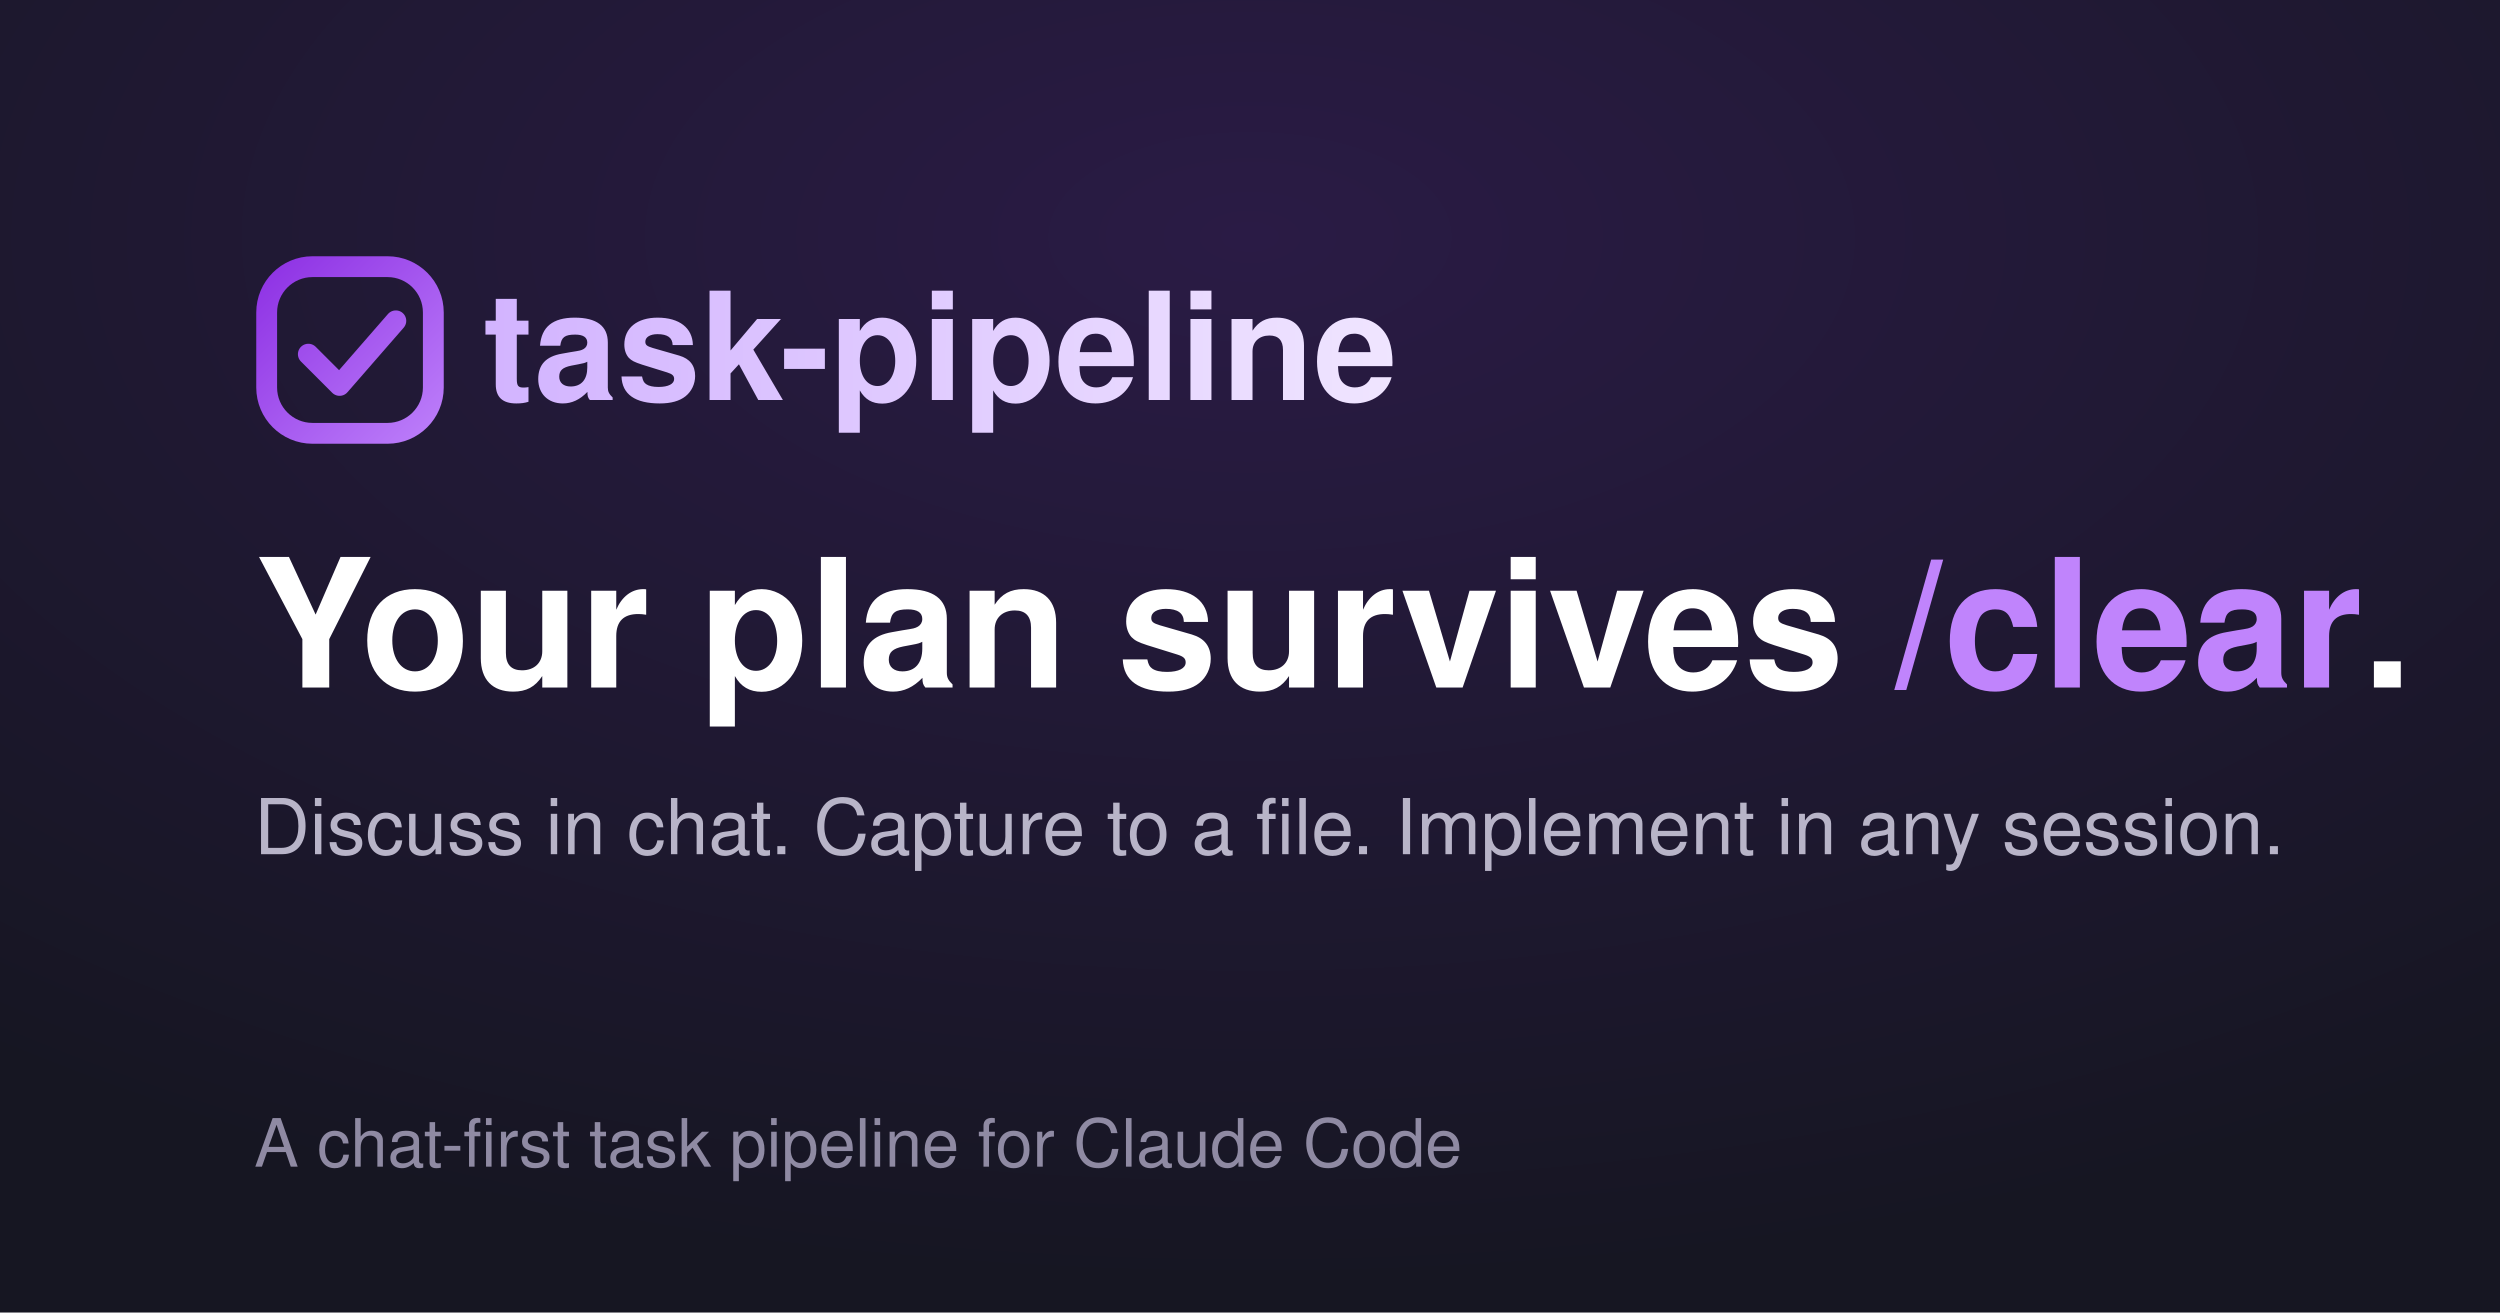
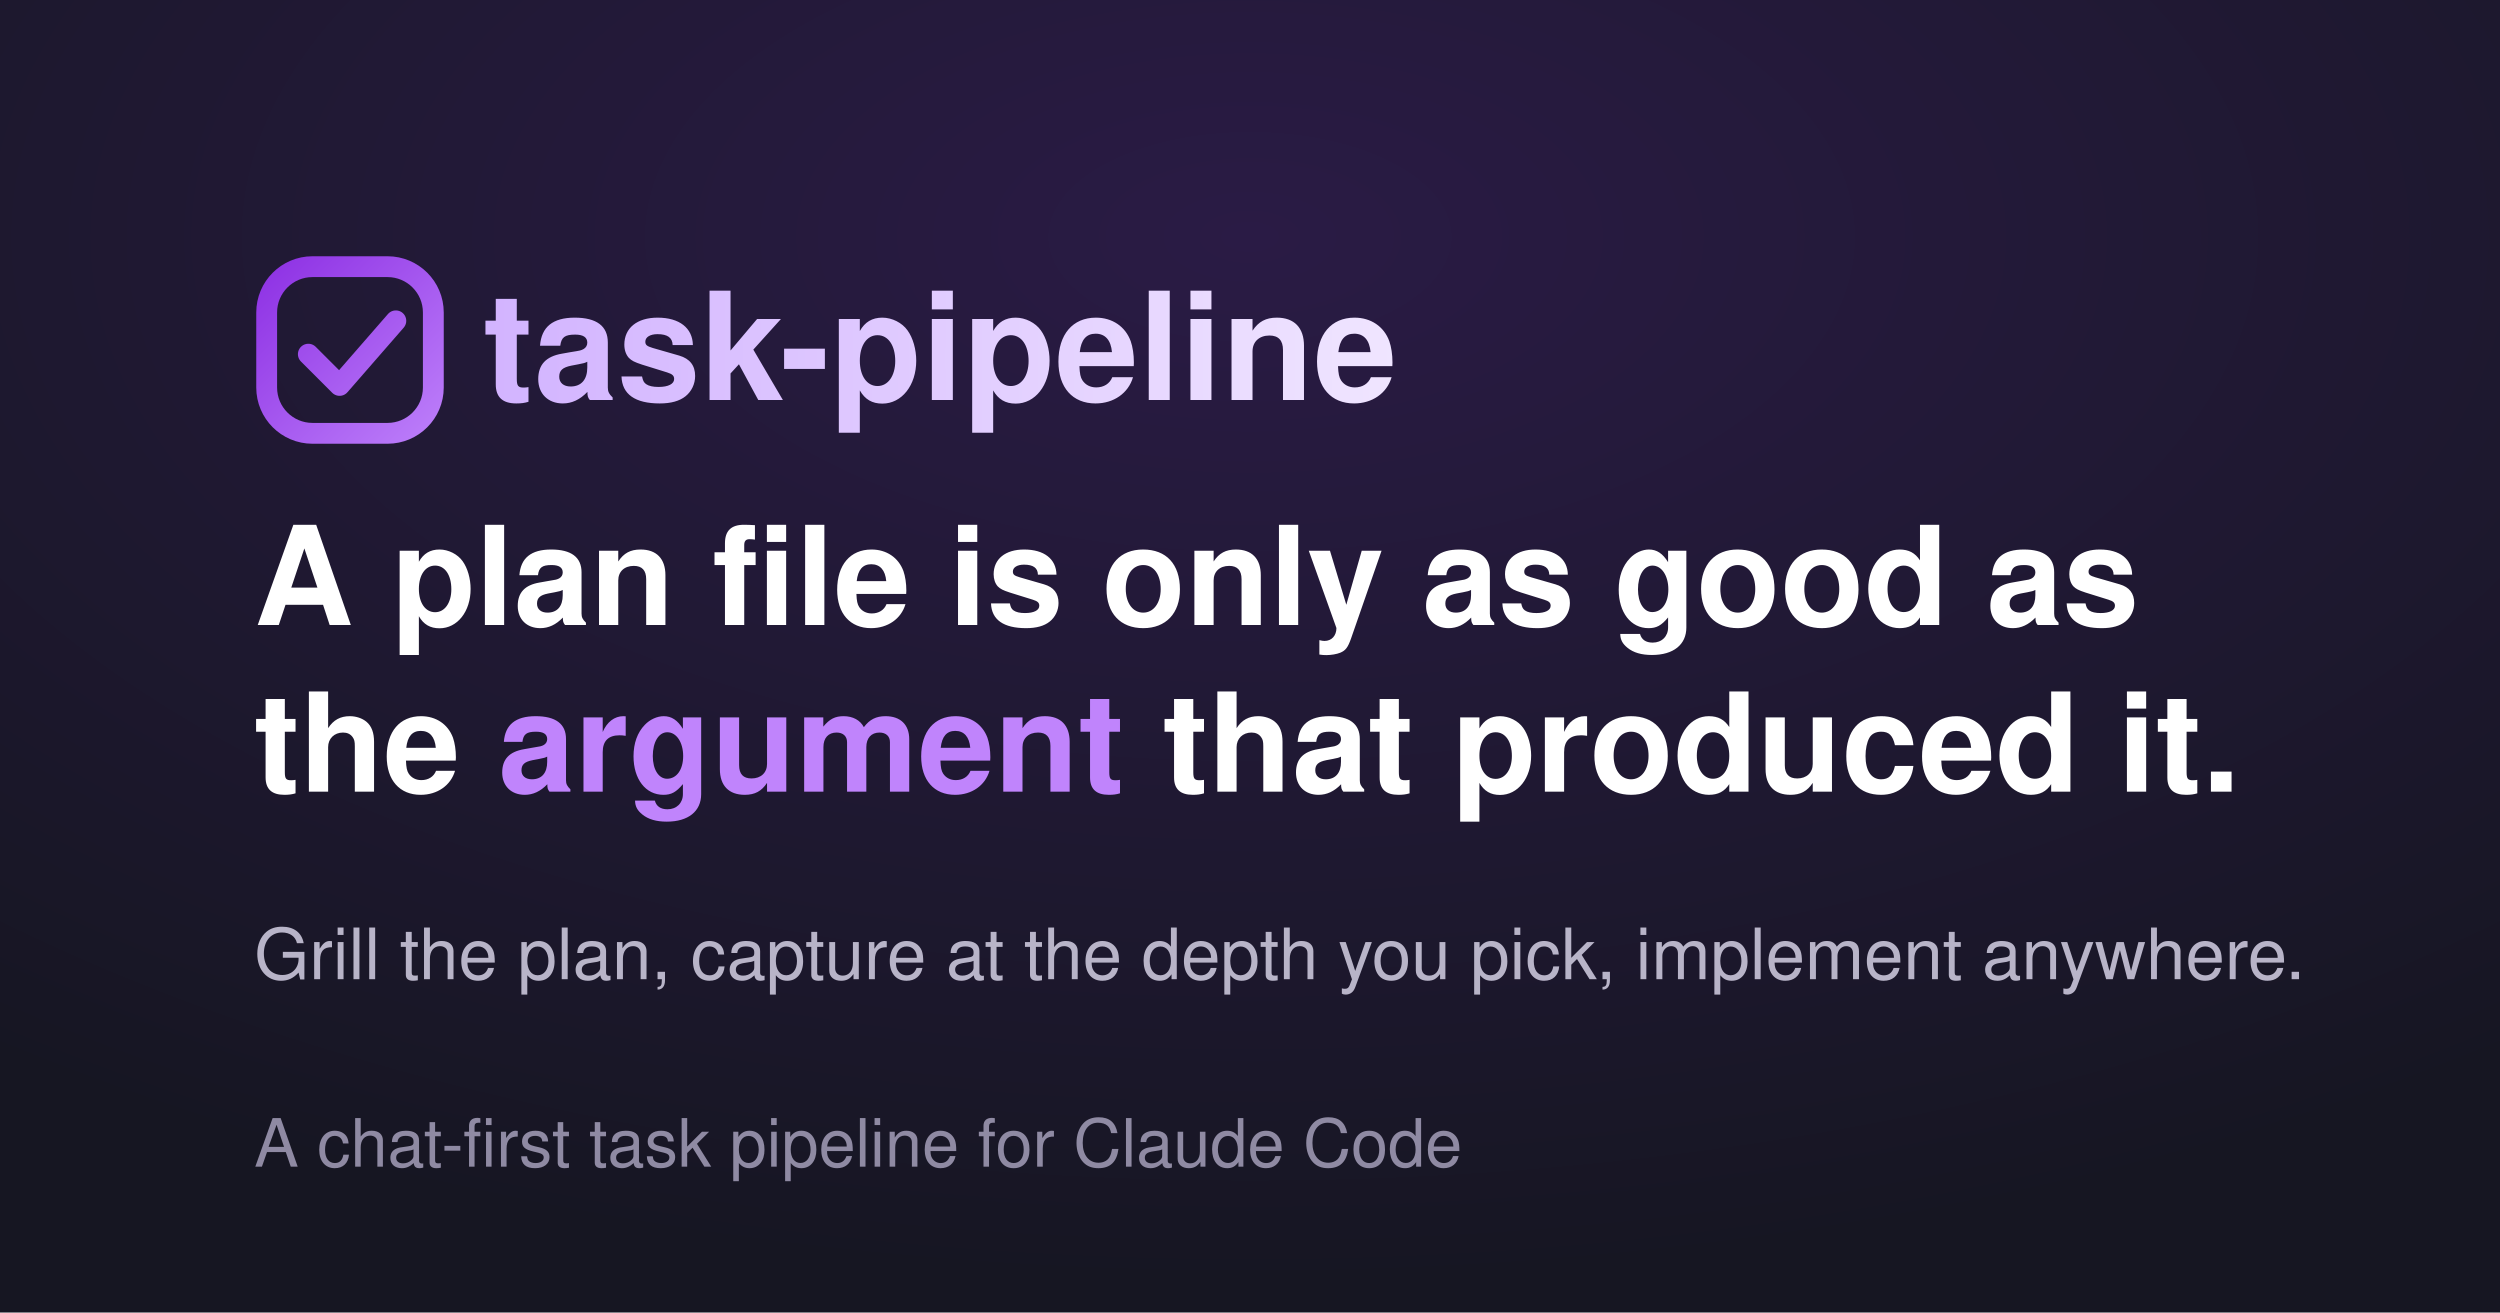
- <svg xmlns="http://www.w3.org/2000/svg" viewBox="0 0 1200 630" width="1200" height="630" role="img" aria-label="task-pipeline — your plan survives /clear">
+ <svg xmlns="http://www.w3.org/2000/svg" viewBox="0 0 1200 630" width="1200" height="630" role="img" aria-label="task-pipeline — a plan file is only as good as the argument that produced it">
  <defs>
    <linearGradient id="og-mark" x1="0" y1="0" x2="96" y2="96" gradientUnits="userSpaceOnUse">
      <stop offset="0" stop-color="#8A2BE2" />
      <stop offset="1" stop-color="#c084fc" />
    </linearGradient>
    <linearGradient id="og-word" x1="96" y1="0" x2="900" y2="0" gradientUnits="userSpaceOnUse">
      <stop offset="0" stop-color="#c9a4ff" />
      <stop offset="1" stop-color="#ffffff" />
    </linearGradient>
    <radialGradient id="og-glow" cx="50%" cy="18%" r="80%">
      <stop offset="0" stop-color="#2a1b45" />
      <stop offset="1" stop-color="#161622" />
    </radialGradient>
  </defs>
  <rect width="1200" height="630" fill="url(#og-glow)" />
  <g transform="translate(120 120)">
    <rect x="8" y="8" width="80" height="80" rx="22" fill="none" stroke="url(#og-mark)" stroke-width="10" />
    <path d="M28 50 L43 65 L70 34" fill="none" stroke="url(#og-mark)" stroke-width="10" stroke-linecap="round" stroke-linejoin="round" />
  </g>
  <text x="232" y="192" font-family="Helvetica Neue, Helvetica, Arial, sans-serif" font-size="72" font-weight="700" fill="url(#og-word)">task-pipeline</text>
-   <text x="122" y="330" font-family="Helvetica Neue, Helvetica, Arial, sans-serif" font-size="86" font-weight="800" fill="#ffffff">Your plan survives <tspan fill="#c084fc">/clear</tspan>.</text>
-   <text x="122" y="410" font-family="Helvetica Neue, Helvetica, Arial, sans-serif" font-size="37" font-weight="400" fill="#b8b4c8">Discuss in chat. Capture to a file. Implement in any session.</text>
+   <text x="122" y="300" font-family="Helvetica Neue, Helvetica, Arial, sans-serif" font-size="66" font-weight="800" fill="#ffffff">A plan file is only as good as</text>
+   <text x="122" y="380" font-family="Helvetica Neue, Helvetica, Arial, sans-serif" font-size="66" font-weight="800" fill="#ffffff">the <tspan fill="#c084fc">argument</tspan> that produced it.</text>
+   <text x="122" y="470" font-family="Helvetica Neue, Helvetica, Arial, sans-serif" font-size="34" font-weight="400" fill="#b8b4c8">Grill the plan, capture at the depth you pick, implement anywhere.</text>
  <text x="122" y="560" font-family="Helvetica Neue, Helvetica, Arial, sans-serif" font-size="32" font-weight="500" fill="#8f8aa3">A chat-first task pipeline for Claude Code</text>
</svg>
